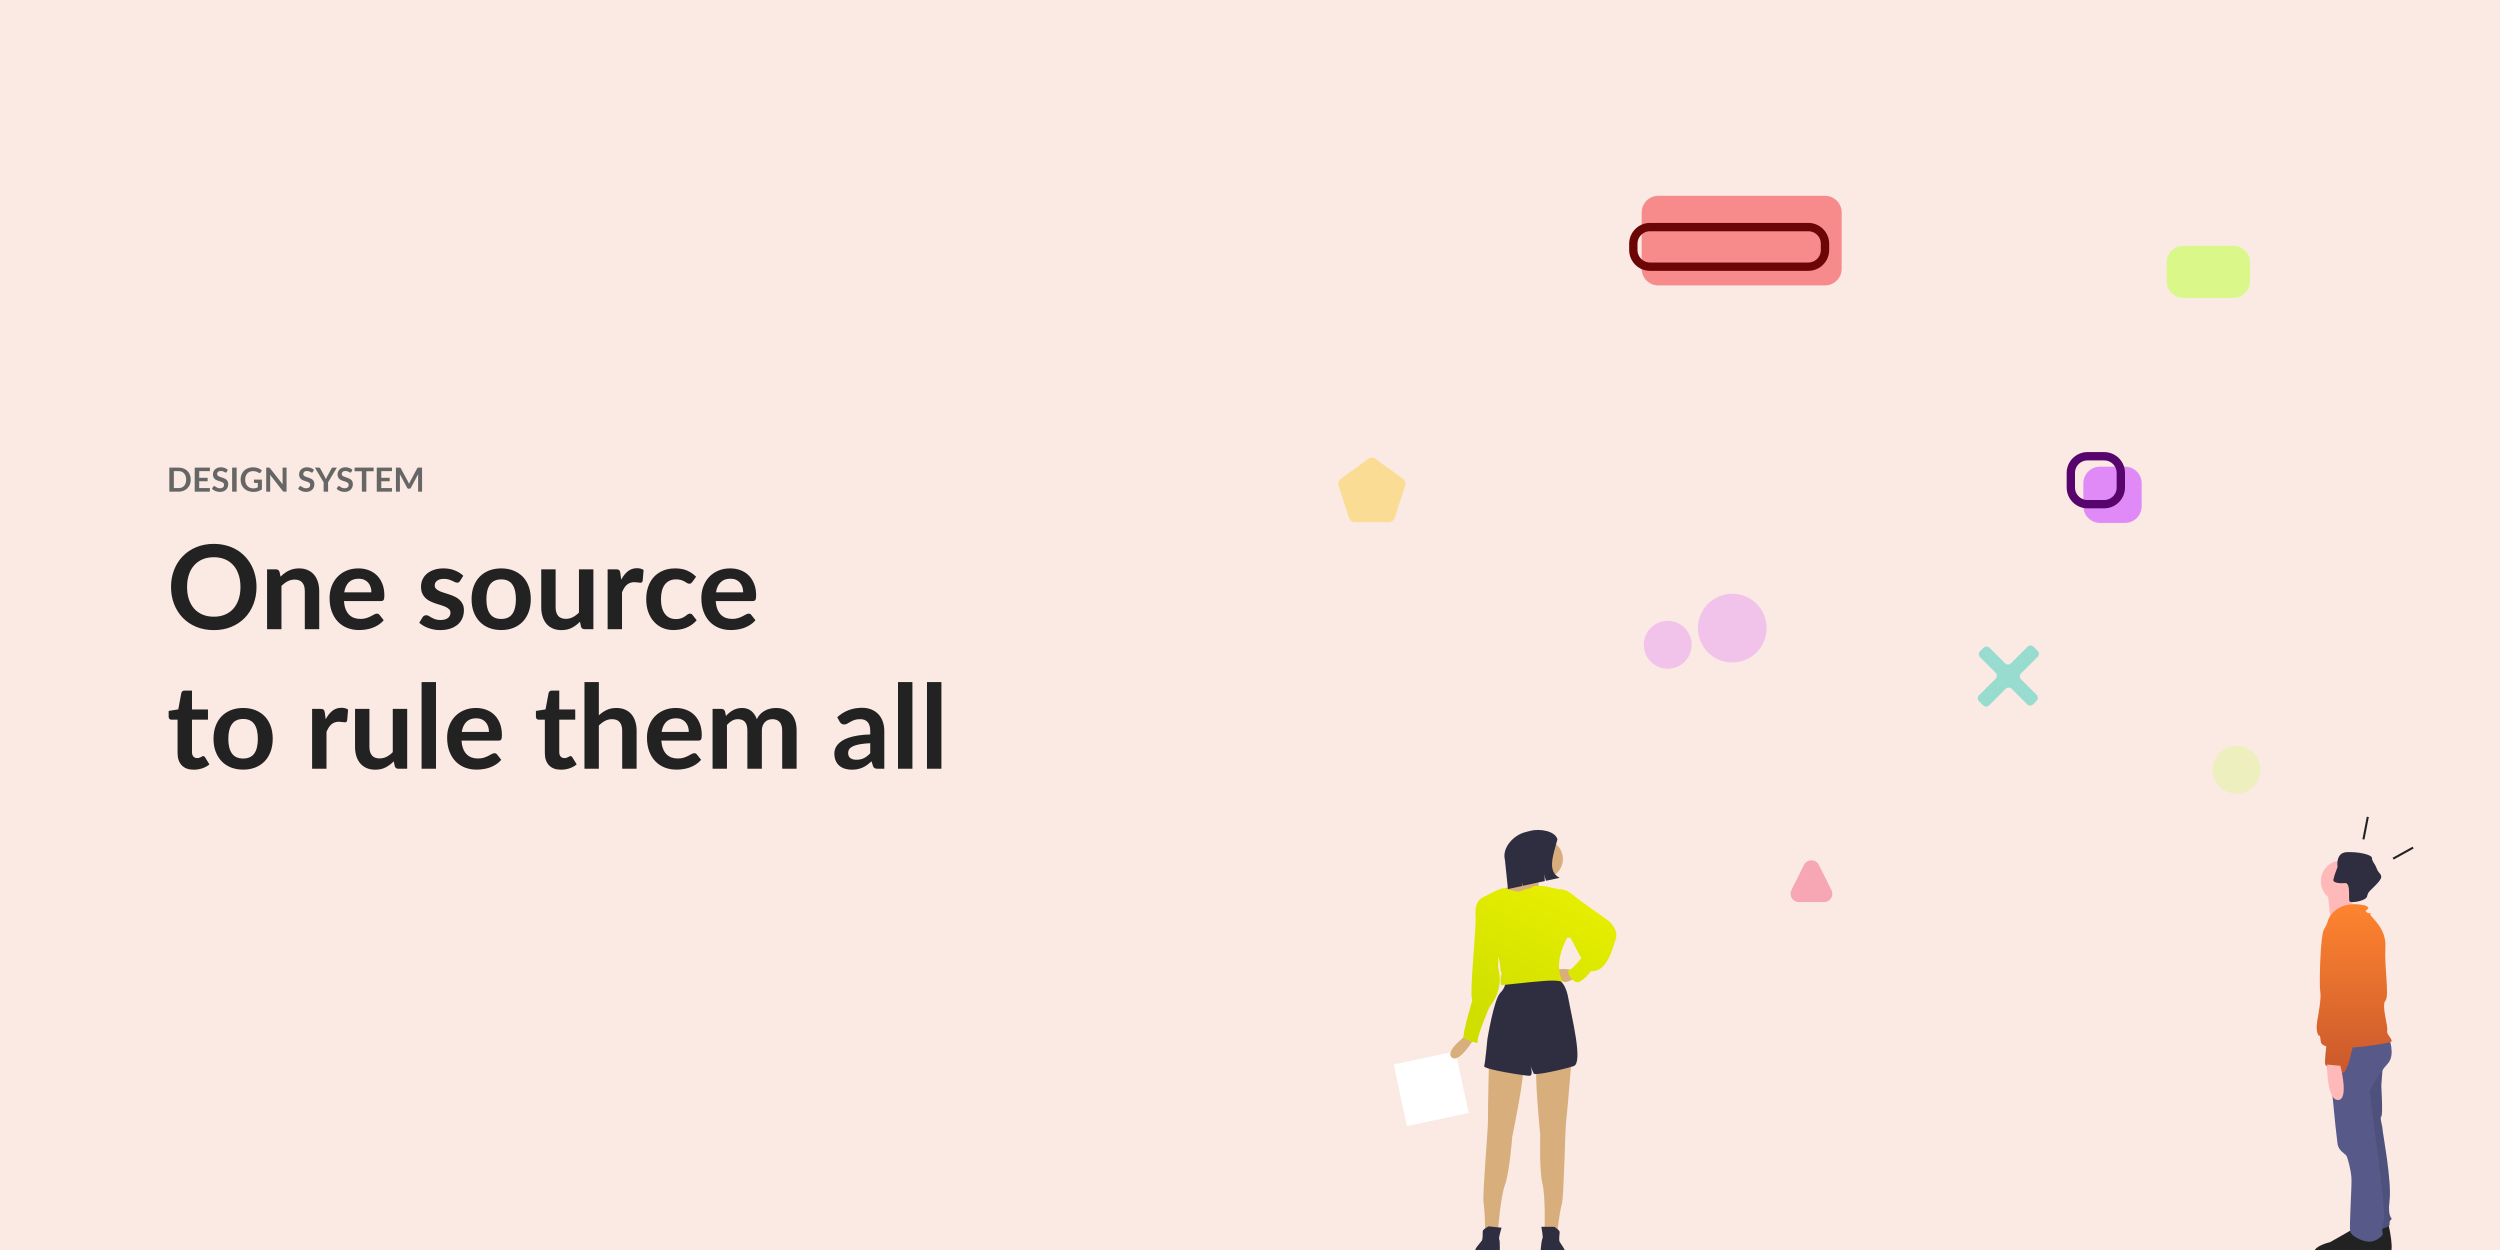
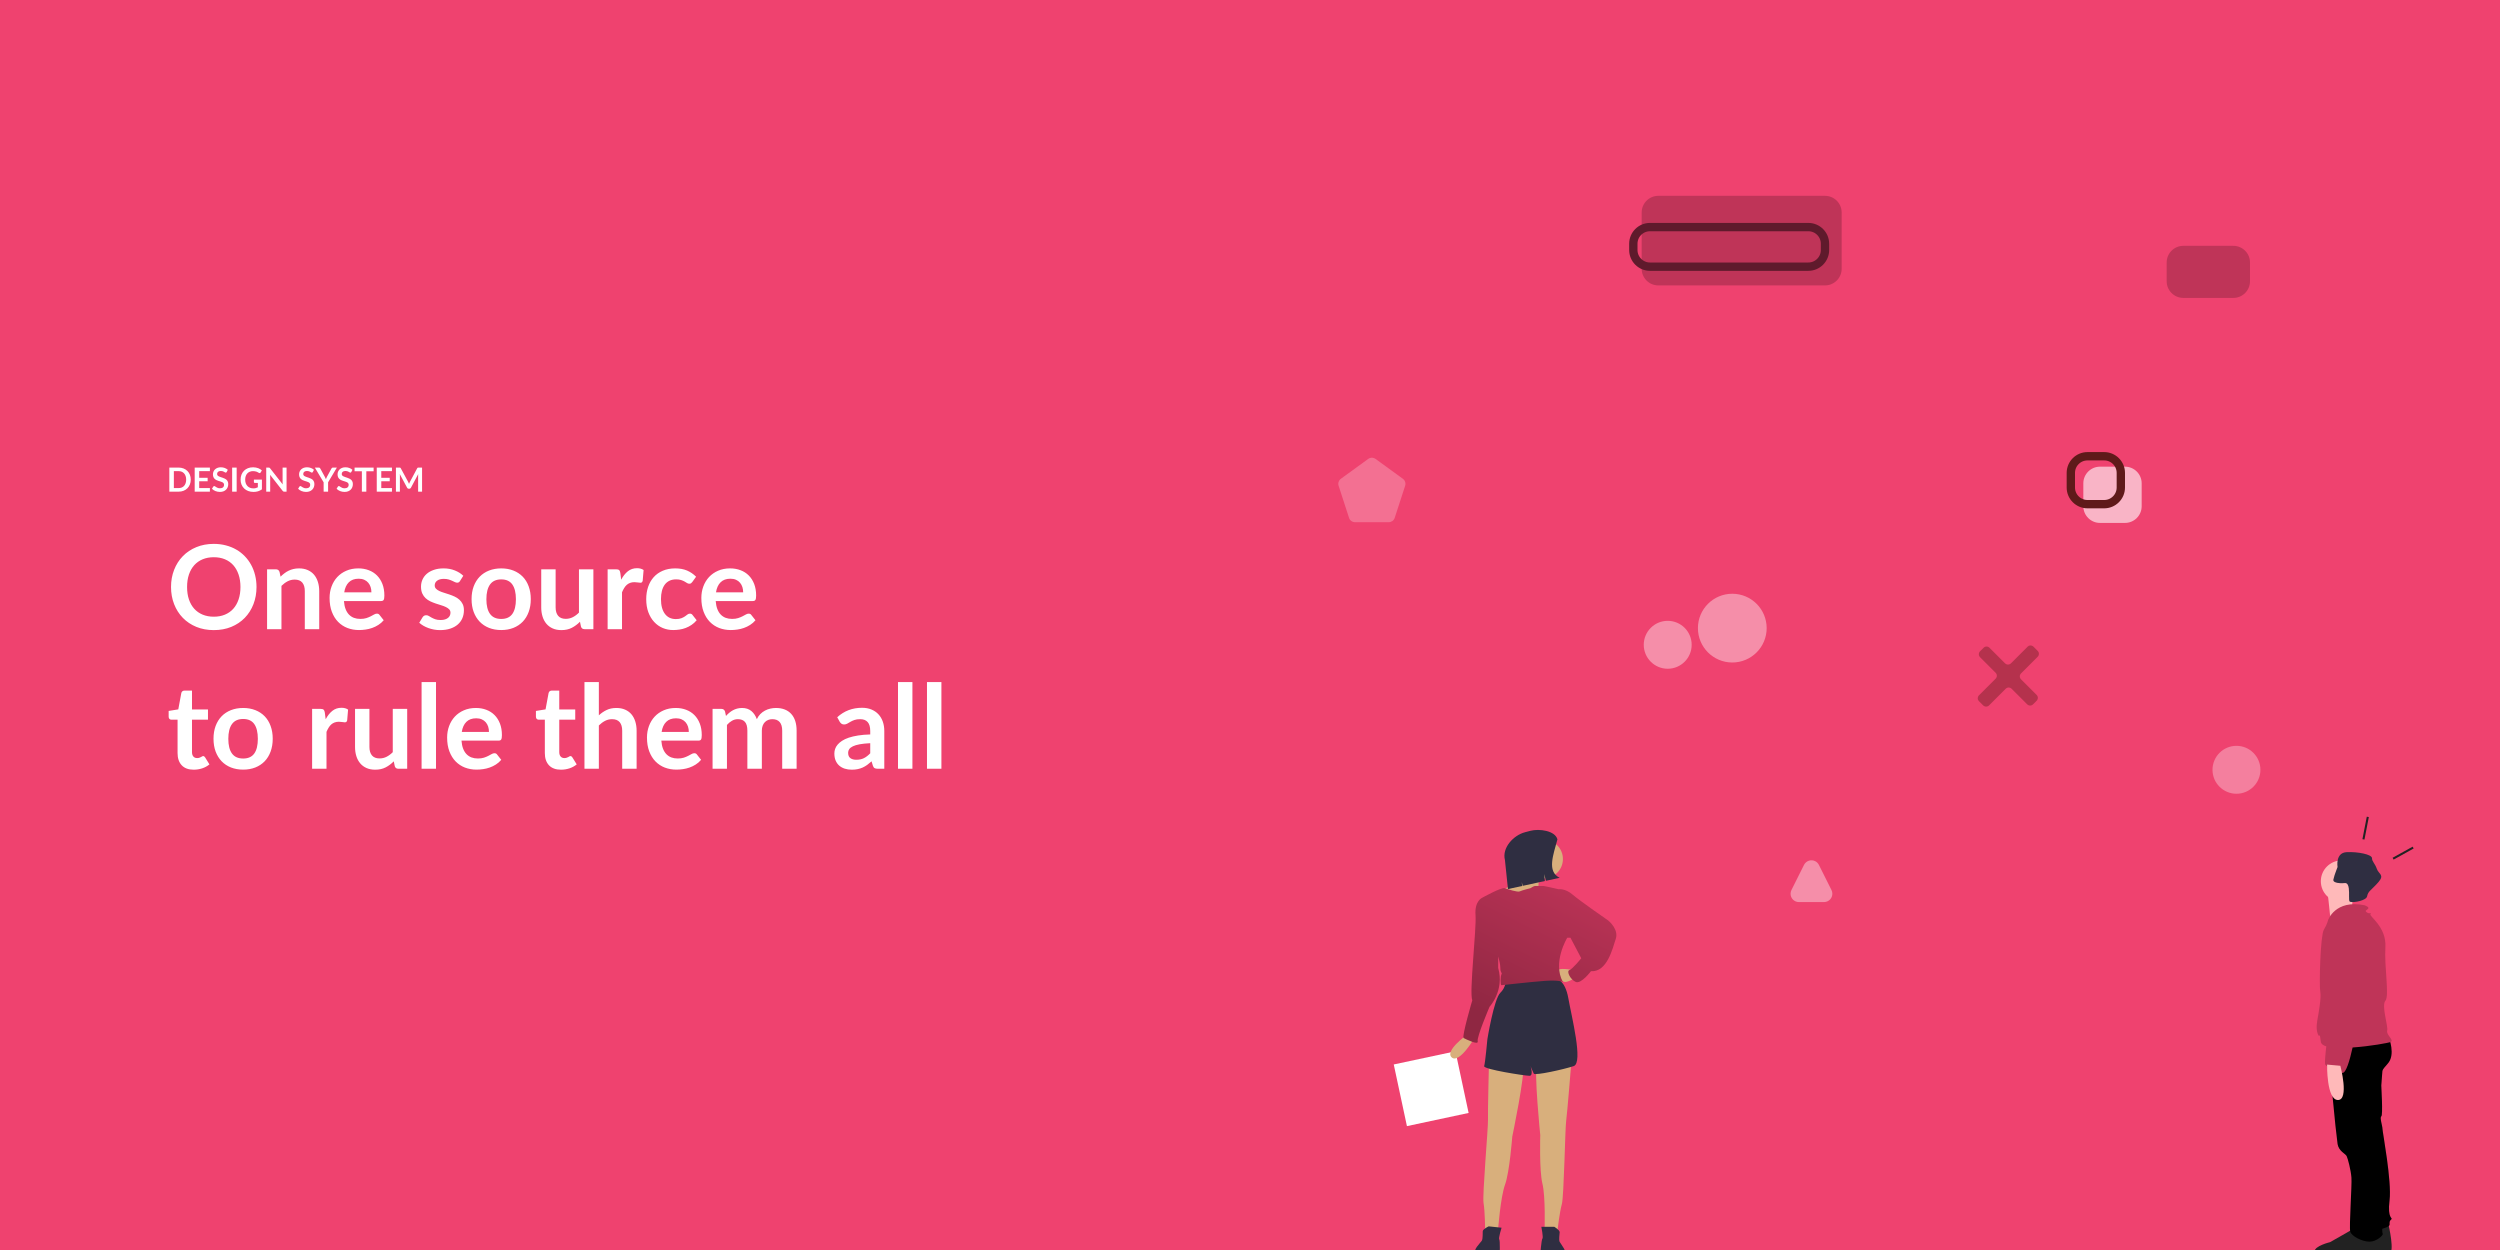
<svg xmlns="http://www.w3.org/2000/svg" width="1200px" height="600px" viewBox="0 0 1200 600" version="1.1">
  <defs>
    <linearGradient x1="50%" y1="0%" x2="50%" y2="100%" id="linearGradient-1">
-       <stop stop-color="#FF842F" offset="0%" />
-       <stop stop-color="#CA592C" offset="100%" />
+       <stop stop-color="#BF3458" offset="0%" />
+       <stop stop-color="#BF3458" offset="100%" />
    </linearGradient>
    <linearGradient x1="97.637%" y1="0%" x2="50%" y2="100%" id="linearGradient-2">
-       <stop stop-color="#EAF100" offset="0%" />
-       <stop stop-color="#D0DF00" offset="100%" />
+       <stop stop-color="#BF3458" offset="0%" />
+       <stop stop-color="#8F2742" offset="100%" />
    </linearGradient>
  </defs>
  <g id="design_system_hero" stroke="none" stroke-width="1" fill="none" fill-rule="evenodd">
-     <rect fill="#FBEAE3" x="0" y="0" width="1200" height="600" />
-     <rect id="Rectangle-Copy" fill="#E08AF7" x="1000" y="224" width="28" height="27" rx="8" />
-     <rect id="Rectangle-Copy" fill="#DAF78A" x="1040" y="118" width="40" height="25" rx="8" />
-     <rect id="Rectangle" stroke="#57056C" stroke-width="4" x="994" y="219" width="24" height="23" rx="8" />
-     <rect id="Rectangle-Copy" fill="#F78A8A" x="788" y="94" width="96" height="43" rx="8" />
-     <rect id="Rectangle-Copy-2" stroke="#6C0505" stroke-width="4" x="784" y="109" width="92" height="19" rx="8" />
+     <rect fill="#EF426F" x="0" y="0" width="1200" height="600" />
+     <rect id="Rectangle-Copy" fill="#F9B4C6" x="1000" y="224" width="28" height="27" rx="8" />
+     <rect id="Rectangle-Copy" fill="#BF3458" x="1040" y="118" width="40" height="25" rx="8" />
+     <rect id="Rectangle" stroke="#5F1A1A" stroke-width="4" x="994" y="219" width="24" height="23" rx="8" />
+     <rect id="Rectangle-Copy" fill="#BF3458" x="788" y="94" width="96" height="43" rx="8" />
+     <rect id="Rectangle-Copy-2" stroke="#5F1A2C" stroke-width="4" x="784" y="109" width="92" height="19" rx="8" />
    <g id="undraw_voting_nvu7" transform="translate(669, 285)" fill-rule="nonzero">
-       <circle id="Oval" fill="#DAF78A" opacity="0.4" cx="404.5" cy="84.5" r="11.5" />
-       <circle id="Oval" fill="#E08AF7" opacity="0.4" cx="162.5" cy="16.5" r="16.5" />
-       <circle id="Oval" fill="#E08AF7" opacity="0.4" cx="131.5" cy="24.5" r="11.5" />
+       <circle id="Oval" fill="#FCDAE3" opacity="0.4" cx="404.5" cy="84.5" r="11.5" />
+       <circle id="Oval" fill="#FFFFFF" opacity="0.4" cx="162.5" cy="16.5" r="16.5" />
+       <circle id="Oval" fill="#FFFFFF" opacity="0.4" cx="131.5" cy="24.5" r="11.5" />
      <path d="M477.517,303 C477.517,303 480.654,316.292 477.802,316.869 C474.95,317.447 460.975,317.261 457.553,317.839 C454.13,318.417 447,317.447 447,314.847 C447,312.246 454.415,310.513 454.415,310.513 C454.415,310.513 464.968,304.734 465.253,304.445 C465.538,304.156 477.517,303 477.517,303 Z" id="Path" fill="#222222" />
-       <path d="M474.871,225.429 C474.871,225.429 474.02,235.143 474.02,236 C474.02,236.857 474.871,250.286 474.02,250.857 C473.17,251.429 474.587,255.429 474.587,256.857 C474.587,258.286 479.122,282 477.988,291.143 C476.854,300.286 479.688,299.429 478.838,300.286 C477.988,301.143 477.988,301.143 477.988,302.857 C477.988,304.571 468.919,306 468.919,306 L459,242.857 L464.101,224 L474.871,225.429 Z" id="Path" fill="#575A89" />
+       <path d="M474.871,225.429 C474.871,225.429 474.02,235.143 474.02,236 C474.02,236.857 474.871,250.286 474.02,250.857 C473.17,251.429 474.587,255.429 474.587,256.857 C474.587,258.286 479.122,282 477.988,291.143 C476.854,300.286 479.688,299.429 478.838,300.286 C477.988,301.143 477.988,301.143 477.988,302.857 C477.988,304.571 468.919,306 468.919,306 L459,242.857 L464.101,224 L474.871,225.429 Z" id="Path" fill="#000000" />
      <path d="M474.871,225.429 C474.871,225.429 474.02,235.143 474.02,236 C474.02,236.857 474.871,250.286 474.02,250.857 C473.17,251.429 474.587,255.429 474.587,256.857 C474.587,258.286 479.122,282 477.988,291.143 C476.854,300.286 479.688,299.429 478.838,300.286 C477.988,301.143 477.988,301.143 477.988,302.857 C477.988,304.571 468.919,306 468.919,306 L459,242.857 L464.101,224 L474.871,225.429 Z" id="Path" fill="#000000" opacity="0.1" />
      <path d="M472.735,306.511 C472.735,306.511 475.581,317.155 472.735,317.746 C469.889,318.337 455.945,317.069 452.53,317.66 C449.115,318.251 442,318.337 442,315.677 C442,313.016 449.399,311.242 449.399,311.242 C449.399,311.242 459.929,305.329 460.213,305.033 C460.498,304.738 472.735,306.511 472.735,306.511 Z" id="Path" fill="#222222" />
-       <path d="M477.616,213 C477.616,213 481.086,221.334 477.038,225.645 C472.989,229.956 468.363,238.578 468.363,239.152 C468.363,239.727 476.459,296.918 475.303,300.654 C474.146,304.39 474.435,306.689 474.724,307.264 C475.013,307.839 471.833,311 468.363,311 C464.893,311 459.688,308.413 459.11,306.114 C458.531,303.815 459.977,283.985 459.688,280.249 C459.399,276.513 457.953,271.053 457.375,269.903 C456.797,268.754 453.616,267.604 453.038,264.155 C452.459,260.707 447.833,216.736 449.278,215.299 C450.724,213.862 477.616,213 477.616,213 Z" id="Path" fill="#575A89" />
+       <path d="M477.616,213 C477.616,213 481.086,221.334 477.038,225.645 C472.989,229.956 468.363,238.578 468.363,239.152 C468.363,239.727 476.459,296.918 475.303,300.654 C474.146,304.39 474.435,306.689 474.724,307.264 C475.013,307.839 471.833,311 468.363,311 C464.893,311 459.688,308.413 459.11,306.114 C458.531,303.815 459.977,283.985 459.688,280.249 C459.399,276.513 457.953,271.053 457.375,269.903 C456.797,268.754 453.616,267.604 453.038,264.155 C452.459,260.707 447.833,216.736 449.278,215.299 C450.724,213.862 477.616,213 477.616,213 Z" id="Path" fill="#000000" />
      <circle id="Oval" fill="#FFB9B9" cx="455" cy="138" r="10" />
      <path d="M461,142.335 C461,142.335 459.022,152.974 460.435,154.125 C461.848,155.275 449.7,157 449.7,157 C449.7,157 448.287,142.91 448.004,141.473 C447.722,140.035 461,142.335 461,142.335 Z" id="Path" fill="#FFB9B9" />
      <path d="M465.951,149.515 C465.951,149.515 468.532,150.374 467.672,151.234 C466.812,152.093 465.951,152.093 467.098,152.953 C468.245,153.812 469.679,152.953 468.819,153.812 C467.959,154.672 476.561,159.829 475.987,169.57 C475.414,179.311 477.995,193.064 475.987,195.356 C473.98,197.648 477.421,207.675 476.848,209.681 C476.274,211.686 480.289,214.265 478.568,215.124 C477.664,215.576 468.69,217.213 460.249,217.794 C458.859,224.11 457.104,230 455.41,230 C451.778,230 448.983,229.43 448.145,228.004 C448.05,227.843 448.005,227.437 448,226.845 C447.624,226.605 447.334,226.327 447.145,226.004 C446.799,225.415 447.12,221.567 447.616,217.252 C446.113,216.799 445.16,216.112 445.019,215.124 C444.159,209.108 444.732,213.405 443.872,211.973 C443.012,210.54 442.725,207.962 443.298,204.81 C443.872,201.659 445.306,193.923 444.732,191.058 C444.159,188.193 444.732,164.127 446.453,161.262 C448.173,158.397 448.46,156.677 448.46,156.677 C448.46,156.677 451.901,146.65 465.951,149.515 Z" id="Combined-Shape" fill="url(#linearGradient-1)" />
      <path d="M454.372,226.576 C454.372,226.576 458.715,243 453.214,243 C447.713,243 448.003,226 448.003,226 L454.372,226.576 Z" id="Path" fill="#FFB9B9" />
      <path d="M451,137.445 C451,138.272 452.218,138.797 454.105,138.917 L454.108,138.917 C454.908,138.962 455.71,138.947 456.508,138.871 C457.714,138.763 458.212,139.879 458.418,141.351 C458.755,143.778 458.285,147.182 458.827,147.715 C459.575,148.451 465.028,147.713 466.732,146.044 C466.998,145.809 467.174,145.494 467.234,145.148 C467.413,144.129 467.923,143.194 468.689,142.486 C469.695,141.405 471.127,140.207 472.742,138.301 C475.641,134.877 472.742,134.592 471.872,132.025 C471.002,129.457 469.553,128.601 469.553,126.889 C469.553,125.178 462.885,123.751 457.378,124.037 C451.87,124.322 453.029,131.169 453.029,131.169 C453.029,131.169 452.702,131.996 452.31,133.063 C451.781,134.402 451.351,135.777 451.023,137.177 C451.01,137.266 451.002,137.355 451,137.445 Z" id="Path" fill="#2F2E41" />
      <g id="b6a4aa65-5bff-4dd4-a595-827386906092" transform="translate(0, 113)">
        <polygon id="Rectangle" fill="#FFFFFF" transform="translate(17.96663, 124.5812) rotate(167.9424) translate(-17.96663, -124.5812) " points="2.827 109.448 33.103 109.45 33.106 139.715 2.83 139.712" />
        <path d="M35.11,98.714 C35.11,98.714 24.234,106.479 27.86,109.585 C31.485,112.691 38.735,100.267 38.735,100.267 L35.11,98.714 Z" id="ac286760-ef31-4470-8aba-995faff60c3b" fill="#D8AF7C" />
        <path d="M85.343,110.62 C85.343,110.62 83.272,136.503 82.754,140.127 C82.236,143.751 81.718,176.363 80.682,179.987 C79.647,183.611 78.611,192.411 78.611,192.411 L72.397,192.411 C72.397,192.411 72.914,176.363 71.361,170.151 C69.807,163.939 70.325,146.857 70.325,146.857 C70.325,146.857 67.218,116.315 68.771,112.173 C70.325,108.032 85.343,110.62 85.343,110.62 Z" id="ad0ee0d5-d520-47bd-bca9-706ef112ee3c" fill="#D8AF7C" />
        <path d="M77.057,190.858 C77.057,190.858 79.647,192.411 79.647,193.446 C79.647,194.481 79.129,197.07 79.647,198.105 C80.165,199.14 83.79,203.282 81.718,204.317 C79.647,205.352 70.325,204.317 70.325,204.317 C70.325,204.317 70.843,197.07 71.361,196.552 C71.879,196.034 70.843,190.858 70.843,190.858 L77.057,190.858 Z" id="a2d865fc-f989-4a0f-bdfe-5d1a04b5cb09" fill="#2F2E41" />
        <path d="M45.755,109.986 C45.755,109.986 45.097,135.943 45.232,139.601 C45.366,143.259 42.457,175.746 43.106,179.458 C43.756,183.171 43.861,192.031 43.861,192.031 L50.042,192.683 C50.042,192.683 51.212,176.67 53.409,170.655 C55.606,164.641 56.885,147.598 56.885,147.598 C56.885,147.598 63.183,117.551 62.072,113.269 C60.962,108.988 45.755,109.986 45.755,109.986 Z" id="a5afd73e-dc2f-49f8-bb76-01b6bc8ff4ec" fill="#D8AF7C" />
        <path d="M45.57,190.65 C45.57,190.65 42.831,191.922 42.723,192.952 C42.614,193.981 42.857,196.61 42.234,197.585 C41.61,198.56 37.57,202.298 39.521,203.545 C41.473,204.792 50.851,204.741 50.851,204.741 C50.851,204.741 51.097,197.479 50.637,196.91 C50.176,196.341 51.75,191.302 51.75,191.302 L45.57,190.65 Z" id="bae9c969-98bd-41cd-ab49-dced4866e2f9" fill="#2F2E41" />
        <path d="M78.093,71.796 C78.093,71.796 82.236,72.313 83.79,81.114 C85.343,89.914 91.04,112.173 86.379,113.726 C81.718,115.279 67.736,118.385 67.218,117.35 C66.7,116.315 65.664,113.726 65.664,113.726 C65.664,113.726 67.218,118.385 65.146,118.385 C63.075,118.385 42.878,115.279 43.396,113.726 C43.914,112.173 44.949,100.785 44.949,100.785 C44.949,100.785 48.057,81.631 51.164,78.525 C52.984,76.778 53.933,74.312 53.753,71.796 L78.093,71.796 Z" id="efa1face-c8d6-4f61-8a17-c81461288bfc" fill="#2F2E41" />
        <path d="M85.861,67.654 C85.861,67.654 79.129,66.101 78.093,68.172 C77.057,70.243 80.682,73.349 82.236,73.349 C83.79,73.349 86.379,71.796 86.379,71.796 L85.861,67.654 Z" id="ba787e0e-2496-4127-9664-864bc1f1b460" fill="#D8AF7C" />
        <ellipse id="af432612-84fe-4a80-a474-ad6710b59c23" fill="#D8AF7C" cx="71.879" cy="14.335" rx="9.322" ry="9.318" />
        <path d="M70.325,21.065 C70.325,21.065 68.771,28.312 69.807,28.312 C70.843,28.312 62.039,32.971 62.039,32.971 L55.307,31.936 L53.235,28.83 C53.235,28.83 64.111,21.583 64.111,17.441 C64.111,13.3 70.325,21.065 70.325,21.065 Z" id="fc691572-079c-4ac7-a111-0c7206f484e6" fill="#D8AF7C" />
        <path d="M71.879,27.277 C72.384,27.277 78.796,28.753 79.116,28.827 L79.129,28.83 C79.129,28.83 82.236,28.312 85.861,31.418 C89.486,34.524 102.951,43.842 102.951,43.842 L102.995,43.878 C103.496,44.295 108.045,48.237 106.576,52.642 C105.022,57.301 102.433,68.69 94.665,68.172 C94.665,68.172 90.004,74.384 87.415,73.349 C84.825,72.313 82.754,68.172 84.308,67.654 C85.861,67.137 90.004,61.96 90.004,61.96 L84.825,52.125 L83.272,52.125 C83.272,52.125 76.022,64.031 81.2,73.349 C81.084,73.278 79.392,72.331 72.397,72.831 C65.146,73.349 52.2,74.902 51.682,74.902 C51.164,74.902 51.164,70.76 51.682,69.725 C52.2,68.69 51.164,69.207 51.164,66.619 C51.164,65.032 50.58,62.666 50.128,61.073 L50.128,66.619 C53.235,77.49 45.985,85.255 45.985,85.255 C45.985,85.255 39.771,99.749 40.289,101.82 C40.806,103.891 34.592,100.785 33.556,100.267 C32.52,99.749 37.699,82.149 37.699,82.149 C36.146,78.525 39.771,47.983 39.253,41.254 C38.735,34.524 42.36,32.971 42.36,32.971 L42.36,32.971 C42.36,32.971 51.682,27.794 53.235,28.312 C54.789,28.83 59.45,30.383 60.486,29.865 C61.521,29.347 65.664,28.312 65.664,28.312 C65.664,28.312 67.218,27.277 67.736,27.277 L71.879,27.277 Z" id="Combined-Shape" fill="url(#linearGradient-2)" />
        <path d="M79.637,23.344 L73.053,24.778 L72.207,21.537 L72.533,24.891 L61.912,27.204 L61.445,25.415 L61.624,27.267 L54.822,28.748 L53.367,14.785 C51.871,9.055 57.331,2.948 63.063,1.453 L65.606,0.789 C69.816,-0.309 77.468,0.69 78.567,4.898 C76.644,12.235 73.366,20.279 79.637,23.344 Z" id="eb14ef5a-0bc4-48da-8b11-b0e113a7ef46" fill="#2F2E41" />
      </g>
    </g>
    <g id="Group" transform="translate(641, 219)">
-       <path d="M319.575,122 L319.575,110.703 C319.575,109.599 318.68,108.703 317.575,108.703 L307,108.703 C305.895,108.703 305,107.808 305,106.703 L305,104.297 C305,103.192 305.895,102.297 307,102.297 L317.575,102.297 C318.68,102.297 319.575,101.401 319.575,100.297 L319.575,89 C319.575,87.895 320.471,87 321.575,87 L324.425,87 C325.529,87 326.425,87.895 326.425,89 L326.425,100.297 C326.425,101.401 327.32,102.297 328.425,102.297 L339,102.297 C340.105,102.297 341,103.192 341,104.297 L341,106.703 C341,107.808 340.105,108.703 339,108.703 L328.425,108.703 C327.32,108.703 326.425,109.599 326.425,110.703 L326.425,122 C326.425,123.105 325.529,124 324.425,124 L321.575,124 C320.471,124 319.575,123.105 319.575,122 Z" id="+" fill="#00C7B1" fill-rule="nonzero" opacity="0.4" transform="translate(323, 105.5) rotate(-315) translate(-323, -105.5) " />
+       <path d="M319.575,122 L319.575,110.703 C319.575,109.599 318.68,108.703 317.575,108.703 L307,108.703 C305.895,108.703 305,107.808 305,106.703 L305,104.297 C305,103.192 305.895,102.297 307,102.297 L317.575,102.297 C318.68,102.297 319.575,101.401 319.575,100.297 L319.575,89 C319.575,87.895 320.471,87 321.575,87 L324.425,87 C325.529,87 326.425,87.895 326.425,89 L326.425,100.297 C326.425,101.401 327.32,102.297 328.425,102.297 L339,102.297 C340.105,102.297 341,103.192 341,104.297 L341,106.703 C341,107.808 340.105,108.703 339,108.703 L328.425,108.703 C327.32,108.703 326.425,109.599 326.425,110.703 L326.425,122 C326.425,123.105 325.529,124 324.425,124 L321.575,124 C320.471,124 319.575,123.105 319.575,122 Z" id="+" fill="#5F1A1A" fill-rule="nonzero" opacity="0.4" transform="translate(323, 105.5) rotate(-315) translate(-323, -105.5) " />
      <rect id="Rectangle" fill="#222222" transform="translate(494.5, 178.5) rotate(11) translate(-494.5, -178.5) " x="494" y="173" width="1" height="11" />
      <rect id="Rectangle-Copy-3" fill="#222222" transform="translate(512.5, 190.5) rotate(61) translate(-512.5, -190.5) " x="512" y="185" width="1" height="11" />
-       <path d="M232.078,196.155 L238.106,208.211 C239.094,210.187 238.293,212.59 236.317,213.578 C235.761,213.855 235.149,214 234.528,214 L222.472,214 C220.263,214 218.472,212.209 218.472,210 C218.472,209.379 218.617,208.767 218.894,208.211 L224.922,196.155 C225.91,194.18 228.313,193.379 230.289,194.367 C231.063,194.754 231.691,195.381 232.078,196.155 Z" id="Triangle" fill="#EF426F" opacity="0.4" transform="translate(228.5, 201.5) rotate(-360) translate(-228.5, -201.5) " />
-       <path d="M19.263,1.281 L32.38,10.811 C33.432,11.575 33.872,12.929 33.47,14.165 L28.46,29.585 C28.058,30.821 26.906,31.658 25.607,31.658 L9.393,31.658 C8.094,31.658 6.942,30.821 6.54,29.585 L1.53,14.165 C1.128,12.929 1.568,11.575 2.62,10.811 L15.737,1.281 C16.788,0.517 18.212,0.517 19.263,1.281 Z" id="Polygon" fill="#F8C81D" opacity="0.4" />
+       <path d="M232.078,196.155 L238.106,208.211 C239.094,210.187 238.293,212.59 236.317,213.578 C235.761,213.855 235.149,214 234.528,214 L222.472,214 C220.263,214 218.472,212.209 218.472,210 C218.472,209.379 218.617,208.767 218.894,208.211 L224.922,196.155 C225.91,194.18 228.313,193.379 230.289,194.367 C231.063,194.754 231.691,195.381 232.078,196.155 Z" id="Triangle" fill="#FFFFFF" opacity="0.4" transform="translate(228.5, 201.5) rotate(-360) translate(-228.5, -201.5) " />
+       <path d="M19.263,1.281 L32.38,10.811 C33.432,11.575 33.872,12.929 33.47,14.165 L28.46,29.585 C28.058,30.821 26.906,31.658 25.607,31.658 L9.393,31.658 C8.094,31.658 6.942,30.821 6.54,29.585 L1.53,14.165 C1.128,12.929 1.568,11.575 2.62,10.811 L15.737,1.281 C16.788,0.517 18.212,0.517 19.263,1.281 Z" id="Polygon" fill="#F9B4C6" opacity="0.4" />
    </g>
-     <g id="Group-43" transform="translate(80, 220)" font-family="Lato-Bold, Lato" font-weight="bold">
-       <text id="One-source-to-rule-t" font-size="56" fill="#222222">
+     <g id="Group-43" transform="translate(80, 220)" fill="#FFFFFF" font-family="Lato-Bold, Lato" font-weight="bold">
+       <text id="One-source-to-rule-t" font-size="56">
        <tspan x="0" y="82">One source </tspan>
        <tspan x="0" y="149">to rule them all</tspan>
      </text>
-       <text id="DESIGN-SYSTEM" font-size="16" fill="#666666">
+       <text id="DESIGN-SYSTEM" font-size="16">
        <tspan x="0" y="16">DESIGN SYSTEM</tspan>
      </text>
    </g>
  </g>
</svg>
